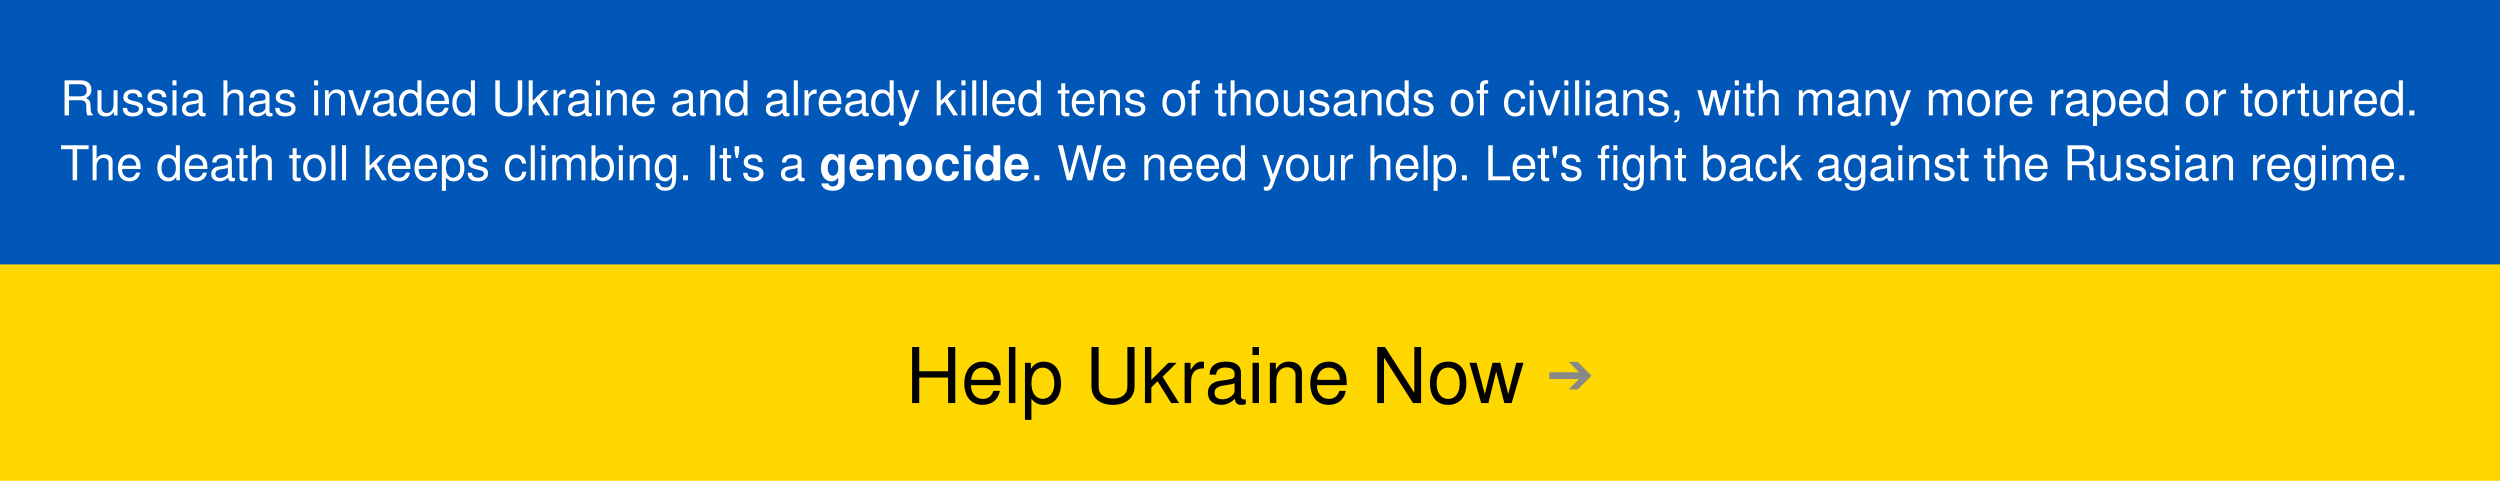
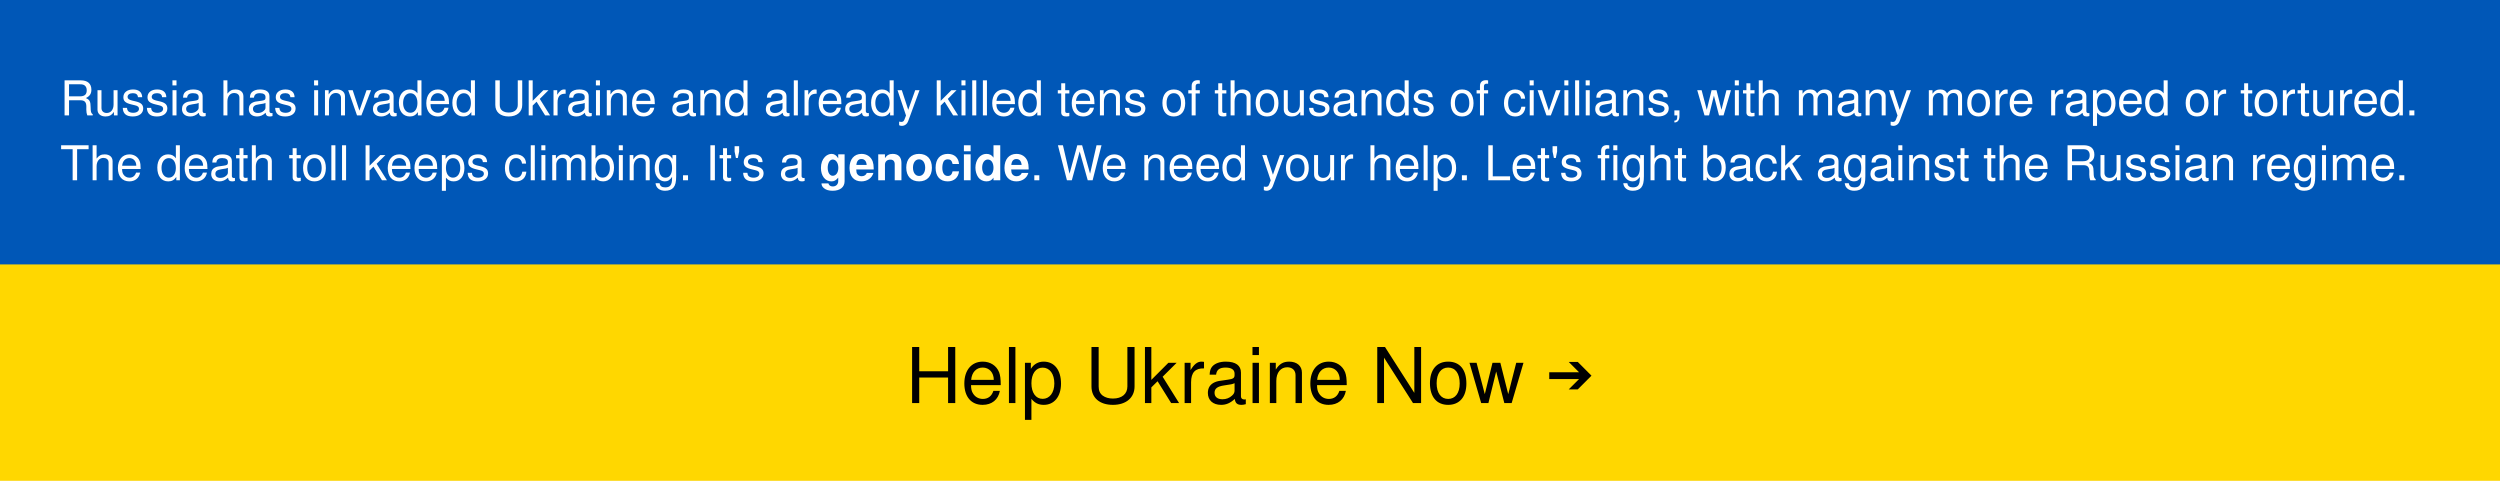
<svg xmlns="http://www.w3.org/2000/svg" viewBox="0 0 1040 200">
  <style>
@namespace svg url(http://www.w3.org/2000/svg);

svg {
  font-family: Helvetica, Arial, sans-serif;
}
svg|a:link, svg|a:visited {
  cursor: pointer;
}
.flag-blue {
  fill: #0057b7;
}
.flag-yellow {
  fill: #ffd700;
}
.message {
  fill: white;
  font-size: 20px;
}
.call {
  fill: black;
  font-size: 32px;
}
.mobile-only {
  display: none;
}
.arrow {
-   fill: #888;
  font-size: 24px;
}

@media (max-width: 800px) {
  svg a &gt; .message {
    display: none;
  }
  svg a &gt; .mobile-only {
    display: inherit;
  }
  .message {
    font-size: 29px;
  }
  .call {
    font-size: 36px;
  }
}
  </style>
  <a href="https://stand-with-ukraine.pp.ua">
    <rect x="0" y="0" width="100%" height="100%" class="flag-yellow" />
    <rect x="0" y="0" width="100%" height="110px" class="flag-blue" />
    <text x="0" y="25" class="message">
      <tspan x="25" dy="1.15em">Russia has invaded Ukraine and already killed tens of thousands of civilians, with many more raped or tortured.</tspan>
      <tspan x="25" dy="1.35em">The death toll keeps climbing. It's a <tspan font-weight="bold">genocide</tspan>. We need your help. Let's fight back against the Russian regime.</tspan>
    </text>
    <text x="0" y="25" class="message mobile-only">
      <tspan x="25" dy=".7em">Russia has invaded Ukraine and already killed tens of thousands of civilians,</tspan>
      <tspan x="25" dy="1.2em">with many more raped, tortured, looted. It's a <tspan font-weight="bold">genocide</tspan>. We need your help.</tspan>
    </text>
    <text x="50%" y="78.5%" dominant-baseline="middle" text-anchor="middle" class="call">
      Help Ukraine Now <tspan class="arrow">➔</tspan>
    </text>
  </a>
</svg>
